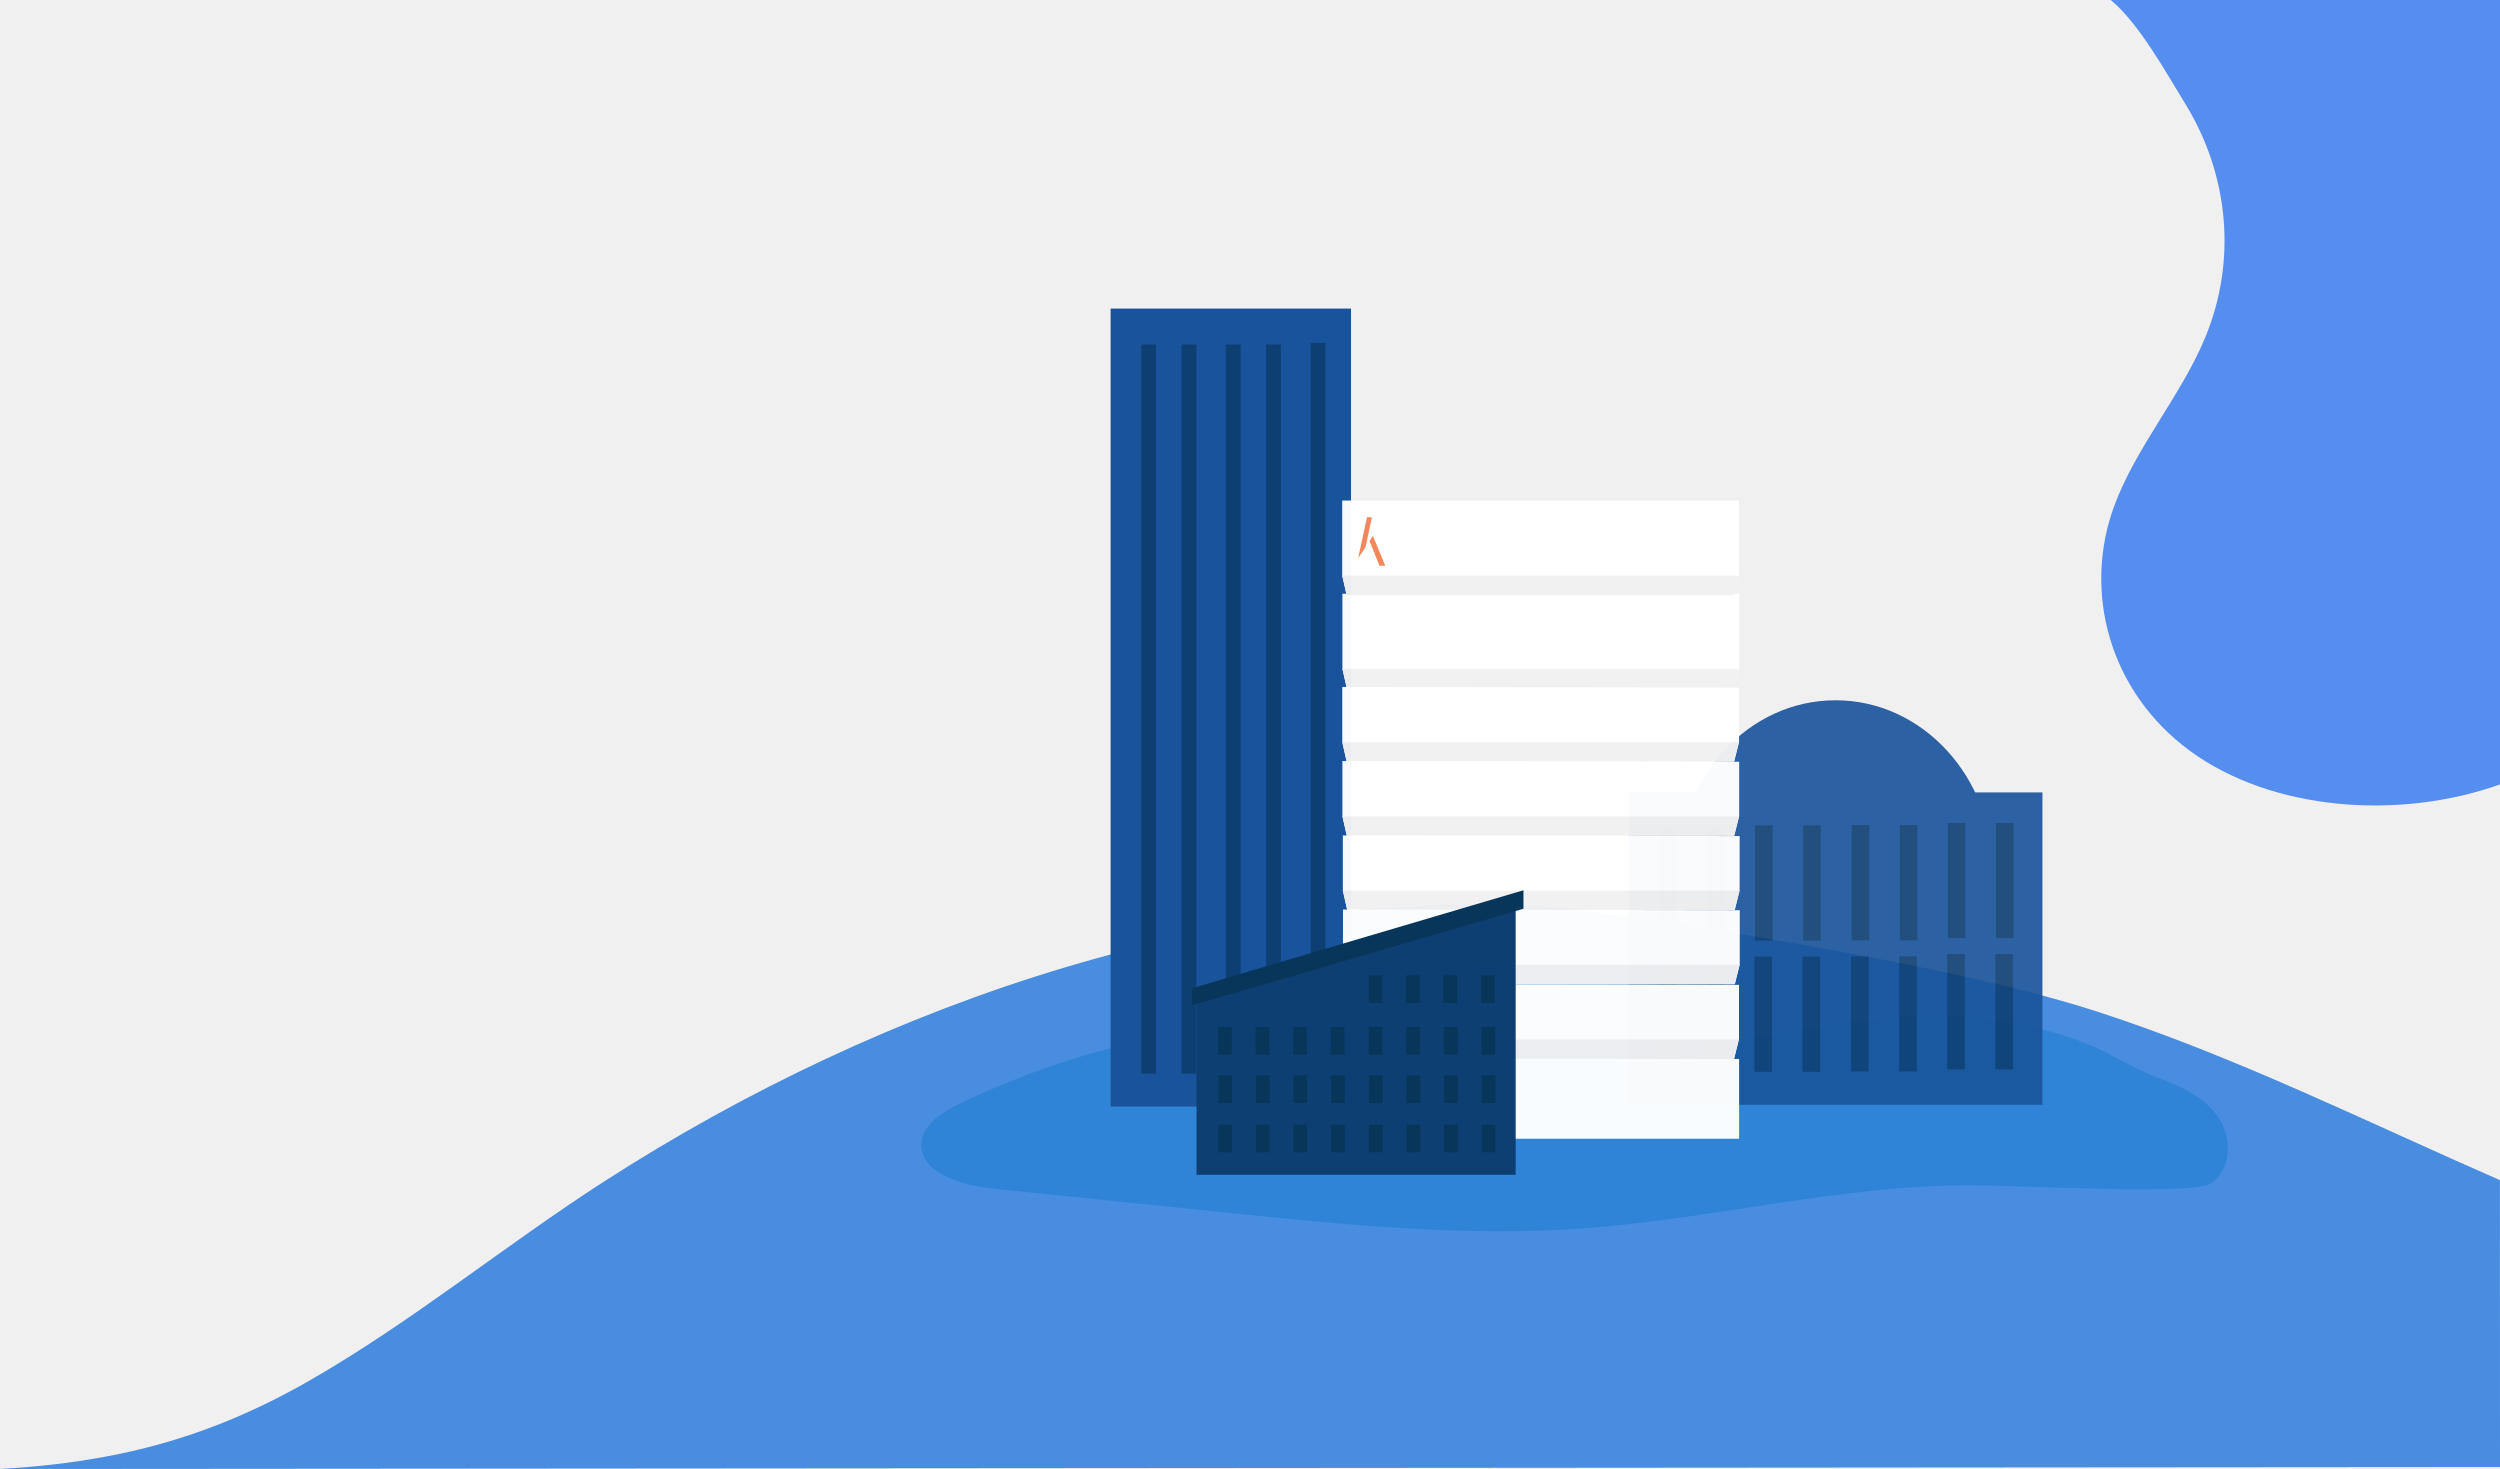
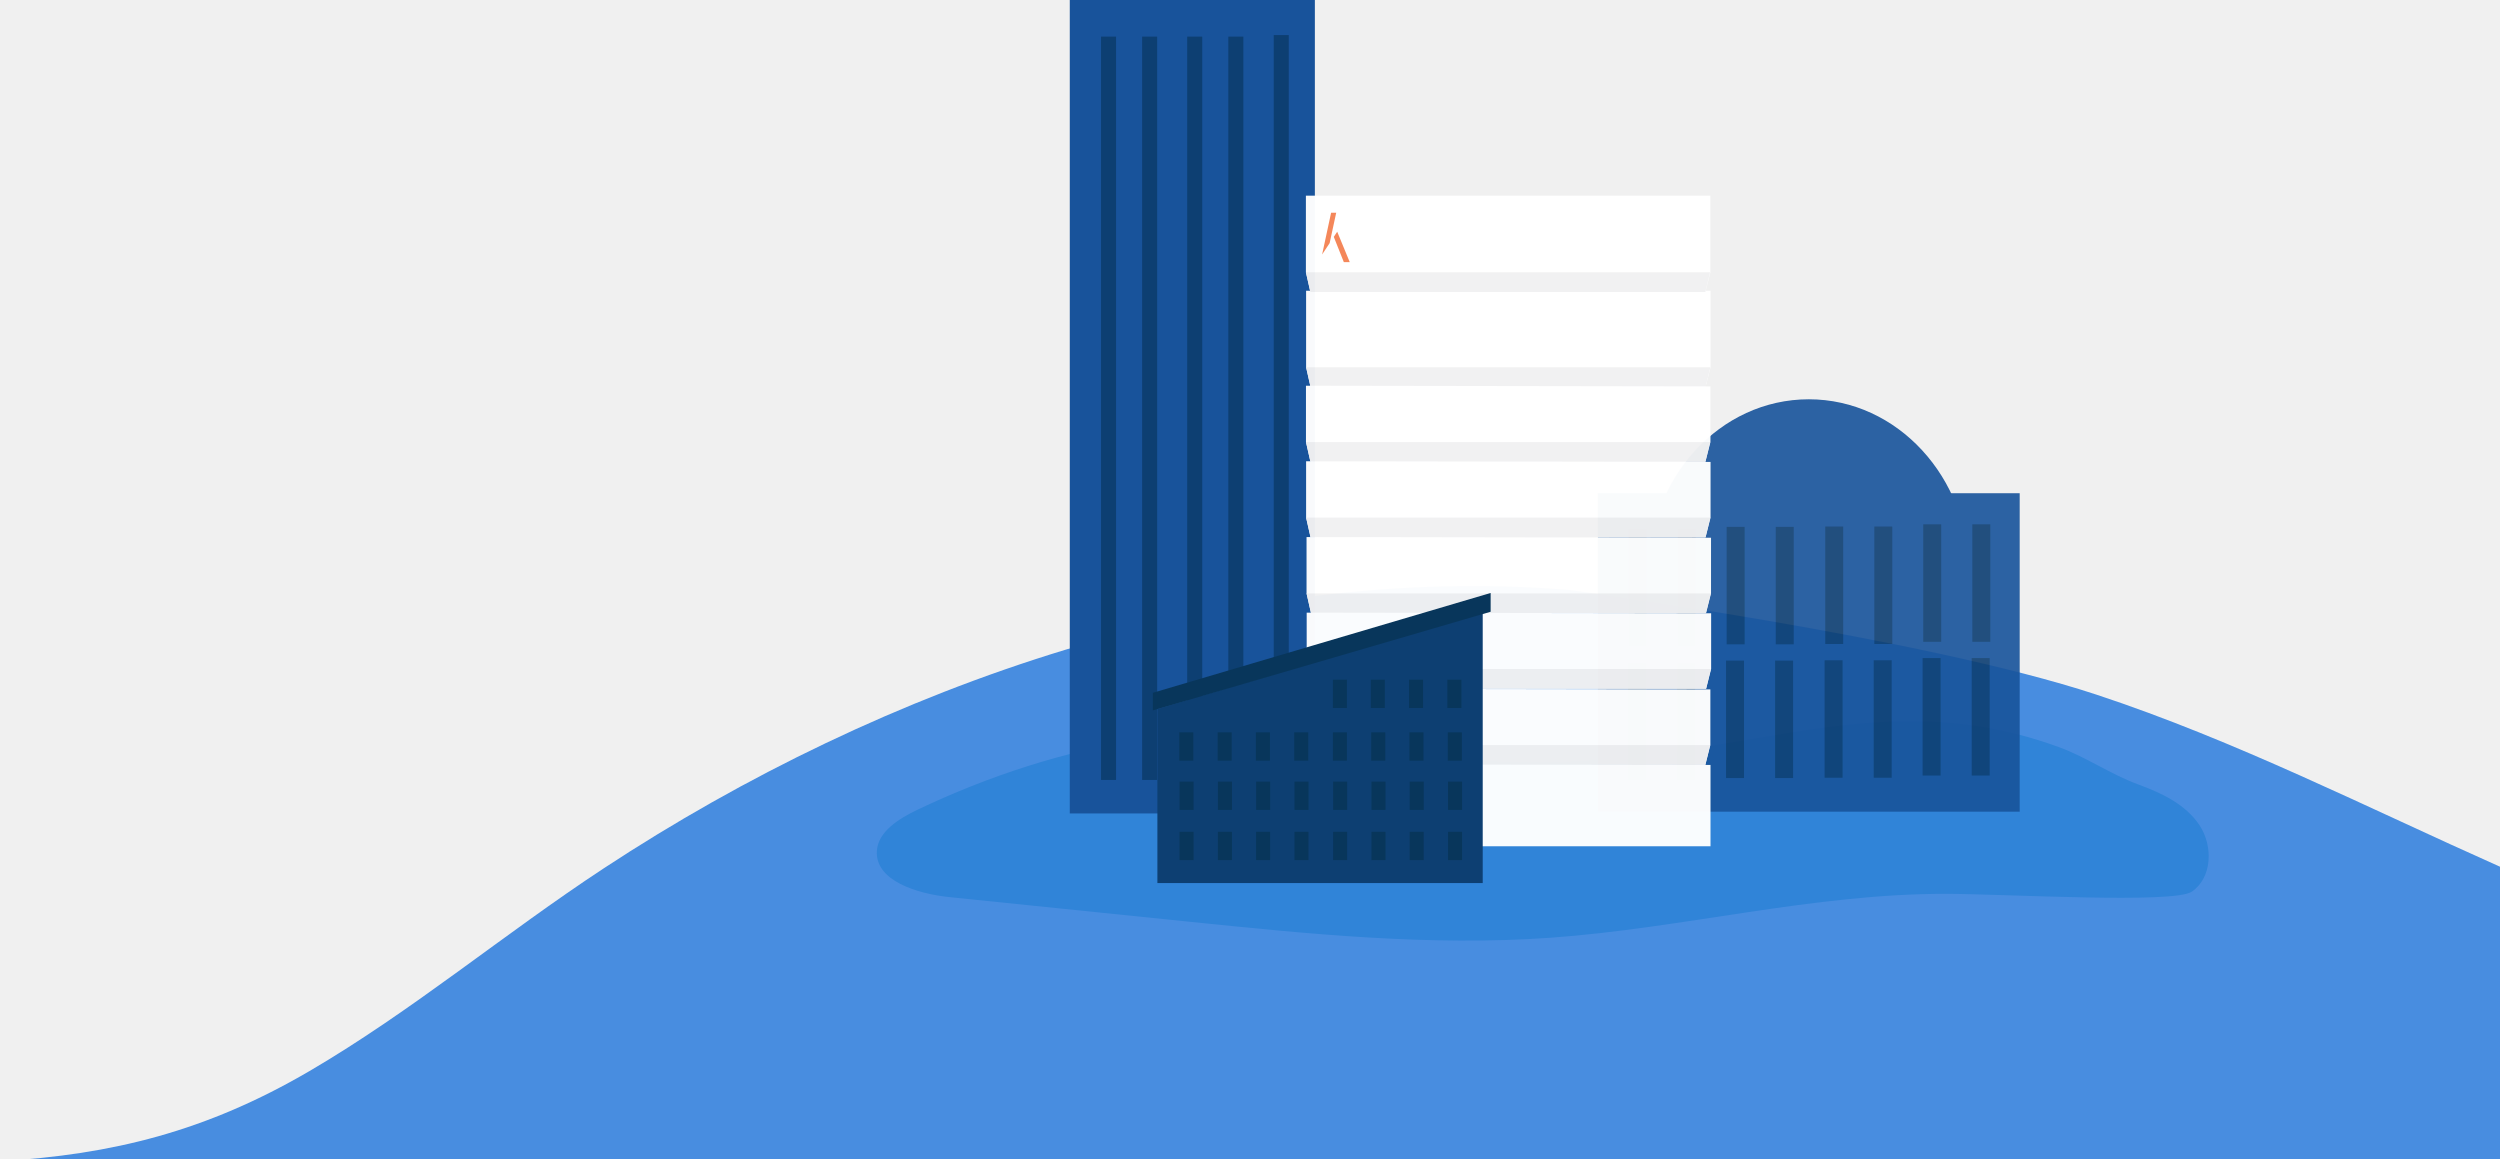
- <svg xmlns="http://www.w3.org/2000/svg" id="Layer_1" data-name="Layer 1" viewBox="0 0 1191.68 700.23">
-   <defs>
-     <style>.cls-1{fill:#568eef;}.cls-2{fill:#488de0;}.cls-3{fill:#3084d8;}.cls-4{fill:#18539b;}.cls-5{fill:#0d3f72;}.cls-6{opacity:0.91;}.cls-7{opacity:0.97;}.cls-8{fill:#fff;}.cls-9{fill:#f1f1f2;}.cls-10{fill:#f48455;}.cls-11{fill:#08365b;}</style>
-   </defs>
-   <path class="cls-1" d="M1191.68,0V373.91c-48.23,17.19-108.85,12.59-147.8-16-38.69-28.41-51-76-36.19-116.47,10.33-28.21,32.07-52.91,43.58-80.82,14.94-36.24,11.34-77.22-9.78-111.41C1032.94,35.36,1019.58,11,1006.11,0Z" />
-   <path class="cls-2" d="M1191.68,699.3,0,700.23c53.47-3.06,98.33-13.94,147.43-42.1s92.87-64.24,140.38-94.86c133.86-86.27,300-143,460-130.14,0,0,167.84,21.8,251.65,49,66.35,21.52,128.87,52.76,192.18,80.41" />
-   <path class="cls-3" d="M673.27,496.71c-72.18-17.82-148.89-2.56-215.18,29.05-8.72,4.16-18.24,10.12-18.89,19.09-1,14,18.78,20.18,34.06,21.74l111.68,11.46c56.18,5.77,112.77,11.54,169.14,7.53,62.08-4.42,123-20.66,185.29-20.54,27.75.06,106.08,4.74,114.66-1,9.64-6.45,10-21.45,3.61-31.11s-17.56-15-28.45-19c-13.06-4.75-24.74-13-37.23-17.51-103.93-37.9-171.08,27.23-318.69.26" />
-   <rect class="cls-4" x="529.39" y="147.09" width="114.6" height="380.37" />
-   <rect class="cls-5" x="544" y="164.21" width="7.04" height="347.57" />
-   <rect class="cls-5" x="563.22" y="164.21" width="7.04" height="347.57" />
-   <rect class="cls-5" x="584.3" y="164.21" width="7.04" height="347.57" />
-   <rect class="cls-5" x="603.52" y="164.21" width="7.04" height="347.57" />
-   <rect class="cls-5" x="624.76" y="163.49" width="7.04" height="347.57" />
-   <g class="cls-6">
-     <path class="cls-5" d="M840.66,444.78" />
-     <rect class="cls-4" x="776.35" y="377.72" width="197.22" height="148.91" />
-     <ellipse class="cls-4" cx="874.95" cy="415.3" rx="74.99" ry="81.5" />
-     <rect class="cls-5" x="790.72" y="394.47" width="8.4" height="54.93" />
-     <rect class="cls-5" x="813.67" y="394.47" width="8.4" height="54.93" />
-     <rect class="cls-5" x="790.42" y="457" width="8.4" height="54.93" />
-     <rect class="cls-5" x="813.38" y="457" width="8.4" height="54.93" />
-     <rect class="cls-5" x="836.55" y="393.44" width="8.4" height="54.93" />
-     <rect class="cls-5" x="859.5" y="393.44" width="8.4" height="54.93" />
-     <rect class="cls-5" x="836.25" y="455.97" width="8.4" height="54.93" />
-     <rect class="cls-5" x="859.21" y="455.97" width="8.4" height="54.93" />
-     <rect class="cls-5" x="882.64" y="393.29" width="8.4" height="54.93" />
-     <rect class="cls-5" x="905.6" y="393.29" width="8.4" height="54.93" />
-     <rect class="cls-5" x="882.35" y="455.83" width="8.4" height="54.93" />
-     <rect class="cls-5" x="905.3" y="455.83" width="8.4" height="54.93" />
-     <rect class="cls-5" x="928.47" y="392.27" width="8.4" height="54.93" />
-     <rect class="cls-5" x="951.42" y="392.27" width="8.4" height="54.93" />
-     <rect class="cls-5" x="928.18" y="454.8" width="8.4" height="54.93" />
-     <rect class="cls-5" x="951.13" y="454.8" width="8.4" height="54.93" />
+ <svg xmlns="http://www.w3.org/2000/svg" id="Layer_1" data-name="Layer 1" viewBox="0 0 1078.61 500">
+   <path d="M1078.61,500.14,0,501c48.4-2.82,89-12.87,133.44-38.85s84.06-59.27,127.07-87.53C381.66,295,532.07,242.7,676.89,254.55c0,0,151.91,20.12,227.77,45.2,60.06,19.85,116.65,48.68,173.95,74.19" style="fill:#488de0" />
+   <path d="M594.31,322.59c-66.6-16.44-137.38-2.36-198.55,26.8-8,3.84-16.82,9.34-17.43,17.62-.94,12.94,17.33,18.61,31.43,20.06l103,10.57c51.84,5.32,104.06,10.65,156.06,6.95,57.29-4.08,113.51-19.07,171-18.95,25.61.05,97.88,4.37,105.79-.92,8.9-6,9.27-19.8,3.34-28.71s-16.2-13.83-26.26-17.5c-12-4.39-22.83-12-34.35-16.16-95.89-35-157.85,25.12-294,.24" style="fill:#3084d8" />
+   <rect x="461.55" width="105.74" height="350.96" style="fill:#18539b" />
+   <rect x="475.03" y="15.8" width="6.49" height="320.7" style="fill:#0d3f72" />
+   <rect x="492.76" y="15.8" width="6.49" height="320.7" style="fill:#0d3f72" />
+   <rect x="512.21" y="15.8" width="6.49" height="320.7" style="fill:#0d3f72" />
+   <rect x="529.95" y="15.8" width="6.49" height="320.7" style="fill:#0d3f72" />
+   <rect x="549.54" y="15.13" width="6.49" height="320.7" style="fill:#0d3f72" />
+   <g style="opacity:0.91">
+     <rect x="689.41" y="212.8" width="181.97" height="137.4" style="fill:#18539b" />
+     <ellipse cx="780.39" cy="247.47" rx="69.19" ry="75.2" style="fill:#18539b" />
+     <rect x="702.67" y="228.25" width="7.75" height="50.68" style="fill:#0d3f72" />
+     <rect x="723.85" y="228.25" width="7.75" height="50.68" style="fill:#0d3f72" />
+     <rect x="702.4" y="285.95" width="7.75" height="50.68" style="fill:#0d3f72" />
+     <rect x="723.58" y="285.95" width="7.75" height="50.68" style="fill:#0d3f72" />
+     <rect x="744.96" y="227.31" width="7.75" height="50.68" style="fill:#0d3f72" />
+     <rect x="766.14" y="227.31" width="7.75" height="50.68" style="fill:#0d3f72" />
+     <rect x="744.69" y="285" width="7.75" height="50.68" style="fill:#0d3f72" />
+     <rect x="765.87" y="285" width="7.75" height="50.68" style="fill:#0d3f72" />
+     <rect x="787.49" y="227.17" width="7.75" height="50.68" style="fill:#0d3f72" />
+     <rect x="808.67" y="227.17" width="7.75" height="50.68" style="fill:#0d3f72" />
+     <rect x="787.22" y="284.87" width="7.75" height="50.68" style="fill:#0d3f72" />
+     <rect x="808.4" y="284.87" width="7.75" height="50.68" style="fill:#0d3f72" />
+     <rect x="829.77" y="226.22" width="7.75" height="50.68" style="fill:#0d3f72" />
+     <rect x="850.95" y="226.22" width="7.75" height="50.68" style="fill:#0d3f72" />
+     <rect x="829.5" y="283.92" width="7.75" height="50.68" style="fill:#0d3f72" />
+     <rect x="850.68" y="283.92" width="7.75" height="50.68" style="fill:#0d3f72" />
  </g>
-   <g class="cls-7">
-     <polygon class="cls-8" points="641.98 328.07 639.89 318.82 639.89 283.03 829.02 283.03 829.02 318.82 826.66 328.07 641.98 328.07" />
-     <polygon class="cls-9" points="826.66 328.07 641.98 328.07 639.89 318.82 828.9 318.82 826.66 328.07" />
-     <polygon class="cls-8" points="641.92 363.04 639.83 353.8 639.83 327.45 828.96 327.76 828.96 353.8 826.6 363.04 641.92 363.04" />
-     <polygon class="cls-9" points="826.6 363.04 641.92 363.04 639.83 353.8 828.84 353.8 826.6 363.04" />
-     <polygon class="cls-8" points="641.98 398.37 639.89 389.13 639.89 362.78 829.02 363.09 829.02 389.13 826.66 398.37 641.98 398.37" />
-     <polygon class="cls-9" points="826.66 398.37 641.98 398.37 639.89 389.13 828.9 389.13 826.66 398.37" />
-     <polygon class="cls-8" points="642.19 433.81 640.1 424.57 640.1 398.23 829.23 398.53 829.23 424.57 826.88 433.81 642.19 433.81" />
-     <polygon class="cls-9" points="826.88 433.81 642.19 433.81 640.1 424.57 829.11 424.57 826.88 433.81" />
-     <polygon class="cls-8" points="642.25 469.14 640.16 459.9 640.16 433.56 829.29 433.86 829.29 459.9 826.93 469.14 642.25 469.14" />
-     <polygon class="cls-9" points="826.93 469.14 642.25 469.14 640.16 459.9 829.17 459.9 826.93 469.14" />
-     <polygon class="cls-8" points="641.89 504.73 639.8 495.49 639.8 469.14 828.93 469.45 828.93 495.49 826.58 504.73 641.89 504.73" />
-     <polygon class="cls-9" points="826.58 504.73 641.89 504.73 639.8 495.49 828.81 495.49 826.58 504.73" />
-     <polygon class="cls-8" points="639.86 542.79 639.86 504.47 828.99 504.78 828.99 542.79 639.86 542.79" />
-     <polygon class="cls-8" points="641.89 283.63 639.8 274.39 639.8 238.59 828.93 238.59 828.93 274.39 826.58 283.63 641.89 283.63" />
-     <polygon class="cls-9" points="826.58 283.63 641.89 283.63 639.8 274.39 828.81 274.39 826.58 283.63" />
-     <polygon class="cls-10" points="650.91 260.77 653.97 246.56 651.6 246.56 647.39 266.08 650.91 260.77" />
-     <polygon class="cls-10" points="654.44 255.44 652.83 257.85 657.54 269.66 660.3 269.66 654.44 255.44" />
+   <g style="opacity:0.97">
+     <polygon points="565.43 166.99 563.51 158.46 563.51 125.43 738.01 125.43 738.01 158.46 735.84 166.99 565.43 166.99" style="fill:#fff" />
+     <polygon points="735.84 166.99 565.43 166.99 563.51 158.46 737.9 158.46 735.84 166.99" style="fill:#f1f1f2" />
+     <polygon points="565.38 199.25 563.45 190.72 563.45 166.42 737.96 166.7 737.96 190.72 735.78 199.25 565.38 199.25" style="fill:#fff" />
+     <polygon points="735.78 199.25 565.38 199.25 563.45 190.72 737.85 190.72 735.78 199.25" style="fill:#f1f1f2" />
+     <polygon points="565.43 231.85 563.51 223.32 563.51 199.02 738.01 199.3 738.01 223.32 735.84 231.85 565.43 231.85" style="fill:#fff" />
+     <polygon points="735.84 231.85 565.43 231.85 563.51 223.32 737.9 223.32 735.84 231.85" style="fill:#f1f1f2" />
+     <polygon points="565.63 264.56 563.7 256.03 563.7 231.72 738.21 232 738.21 256.03 736.03 264.56 565.63 264.56" style="fill:#fff" />
+     <polygon points="736.03 264.56 565.63 264.56 563.7 256.03 738.1 256.03 736.03 264.56" style="fill:#f1f1f2" />
+     <polygon points="565.68 297.15 563.76 288.63 563.76 264.32 738.26 264.6 738.26 288.63 736.09 297.15 565.68 297.15" style="fill:#fff" />
+     <polygon points="736.09 297.15 565.68 297.15 563.76 288.63 738.15 288.63 736.09 297.15" style="fill:#f1f1f2" />
+     <polygon points="565.35 329.99 563.42 321.46 563.42 297.15 737.93 297.44 737.93 321.46 735.76 329.99 565.35 329.99" style="fill:#fff" />
+     <polygon points="735.76 329.99 565.35 329.99 563.42 321.46 737.82 321.46 735.76 329.99" style="fill:#f1f1f2" />
+     <polygon points="563.48 365.11 563.48 329.75 737.99 330.04 737.99 365.11 563.48 365.11" style="fill:#fff" />
+     <polygon points="565.35 125.99 563.42 117.46 563.42 84.43 737.93 84.43 737.93 117.46 735.76 125.99 565.35 125.99" style="fill:#fff" />
+     <polygon points="735.76 125.99 565.35 125.99 563.42 117.46 737.82 117.46 735.76 125.99" style="fill:#f1f1f2" />
+     <polygon points="573.67 104.89 576.5 91.78 574.3 91.78 570.42 109.79 573.67 104.89" style="fill:#f48455" />
+     <polygon points="576.93 99.97 575.45 102.2 579.79 113.1 582.34 113.1 576.93 99.97" style="fill:#f48455" />
  </g>
-   <polygon class="cls-5" points="722.48 433.19 570.35 478.65 570.35 559.99 722.48 559.99 722.48 433.19" />
-   <path class="cls-11" d="M619.62,501.91" />
-   <rect class="cls-11" x="580.6" y="489.52" width="6.56" height="13.24" />
-   <rect class="cls-11" x="598.53" y="489.52" width="6.56" height="13.24" />
-   <rect class="cls-11" x="580.72" y="512.55" width="6.56" height="13.24" />
-   <rect class="cls-11" x="598.65" y="512.55" width="6.56" height="13.24" />
-   <rect class="cls-11" x="616.4" y="489.52" width="6.56" height="13.24" />
-   <rect class="cls-11" x="634.34" y="489.52" width="6.56" height="13.24" />
-   <rect class="cls-11" x="616.52" y="512.55" width="6.56" height="13.24" />
-   <rect class="cls-11" x="634.46" y="512.55" width="6.56" height="13.24" />
-   <rect class="cls-11" x="652.41" y="489.52" width="6.56" height="13.24" />
-   <rect class="cls-11" x="670.35" y="489.52" width="6.56" height="13.24" />
-   <rect class="cls-11" x="652.53" y="512.55" width="6.56" height="13.24" />
-   <rect class="cls-11" x="670.47" y="512.55" width="6.56" height="13.24" />
-   <rect class="cls-11" x="688.22" y="489.52" width="6.56" height="13.24" />
-   <rect class="cls-11" x="706.15" y="489.52" width="6.56" height="13.24" />
-   <rect class="cls-11" x="688.34" y="512.55" width="6.56" height="13.24" />
-   <rect class="cls-11" x="706.27" y="512.55" width="6.56" height="13.24" />
-   <rect class="cls-11" x="580.71" y="536.03" width="6.56" height="13.24" />
-   <rect class="cls-11" x="598.64" y="536.03" width="6.56" height="13.24" />
-   <rect class="cls-11" x="616.51" y="536.03" width="6.56" height="13.24" />
-   <rect class="cls-11" x="634.44" y="536.03" width="6.56" height="13.24" />
-   <rect class="cls-11" x="652.52" y="536.03" width="6.56" height="13.24" />
-   <rect class="cls-11" x="670.45" y="536.03" width="6.56" height="13.24" />
-   <rect class="cls-11" x="688.32" y="536.03" width="6.56" height="13.24" />
-   <rect class="cls-11" x="706.26" y="536.03" width="6.56" height="13.24" />
-   <rect class="cls-11" x="670.15" y="464.91" width="6.56" height="13.24" />
-   <rect class="cls-11" x="688.02" y="464.91" width="6.56" height="13.24" />
-   <rect class="cls-11" x="705.96" y="464.91" width="6.56" height="13.24" />
-   <rect class="cls-11" x="652.41" y="464.91" width="6.56" height="13.24" />
-   <polygon class="cls-11" points="568.21 471.05 568.21 479.28 726.19 433.14 726.19 424.36 568.21 471.05" />
+   <polygon points="639.71 263.98 499.35 305.93 499.35 380.98 639.71 380.98 639.71 263.98" style="fill:#0d3f72" />
+   <rect x="508.8" y="315.96" width="6.06" height="12.22" style="fill:#08365b" />
+   <rect x="525.35" y="315.96" width="6.06" height="12.22" style="fill:#08365b" />
+   <rect x="508.91" y="337.21" width="6.06" height="12.22" style="fill:#08365b" />
+   <rect x="525.46" y="337.21" width="6.06" height="12.22" style="fill:#08365b" />
+   <rect x="541.84" y="315.96" width="6.06" height="12.22" style="fill:#08365b" />
+   <rect x="558.38" y="315.96" width="6.06" height="12.22" style="fill:#08365b" />
+   <rect x="541.95" y="337.21" width="6.06" height="12.22" style="fill:#08365b" />
+   <rect x="558.49" y="337.21" width="6.06" height="12.22" style="fill:#08365b" />
+   <rect x="575.06" y="315.96" width="6.06" height="12.22" style="fill:#08365b" />
+   <rect x="591.61" y="315.96" width="6.06" height="12.22" style="fill:#08365b" />
+   <rect x="575.17" y="337.21" width="6.06" height="12.22" style="fill:#08365b" />
+   <rect x="591.72" y="337.21" width="6.06" height="12.22" style="fill:#08365b" />
+   <rect x="608.1" y="315.96" width="6.06" height="12.22" style="fill:#08365b" />
+   <rect x="624.64" y="315.96" width="6.06" height="12.22" style="fill:#08365b" />
+   <rect x="608.21" y="337.21" width="6.06" height="12.22" style="fill:#08365b" />
+   <rect x="624.75" y="337.21" width="6.06" height="12.22" style="fill:#08365b" />
+   <rect x="508.9" y="358.87" width="6.06" height="12.22" style="fill:#08365b" />
+   <rect x="525.45" y="358.87" width="6.06" height="12.22" style="fill:#08365b" />
+   <rect x="541.93" y="358.87" width="6.06" height="12.22" style="fill:#08365b" />
+   <rect x="558.48" y="358.87" width="6.06" height="12.22" style="fill:#08365b" />
+   <rect x="575.16" y="358.87" width="6.06" height="12.22" style="fill:#08365b" />
+   <rect x="591.71" y="358.87" width="6.06" height="12.22" style="fill:#08365b" />
+   <rect x="608.19" y="358.87" width="6.06" height="12.22" style="fill:#08365b" />
+   <rect x="624.74" y="358.87" width="6.06" height="12.22" style="fill:#08365b" />
+   <rect x="591.43" y="293.25" width="6.06" height="12.22" style="fill:#08365b" />
+   <rect x="607.92" y="293.25" width="6.06" height="12.22" style="fill:#08365b" />
+   <rect x="624.46" y="293.25" width="6.06" height="12.22" style="fill:#08365b" />
+   <rect x="575.06" y="293.25" width="6.06" height="12.22" style="fill:#08365b" />
+   <polygon points="497.37 298.91 497.37 306.5 643.13 263.93 643.13 255.83 497.37 298.91" style="fill:#08365b" />
</svg>
